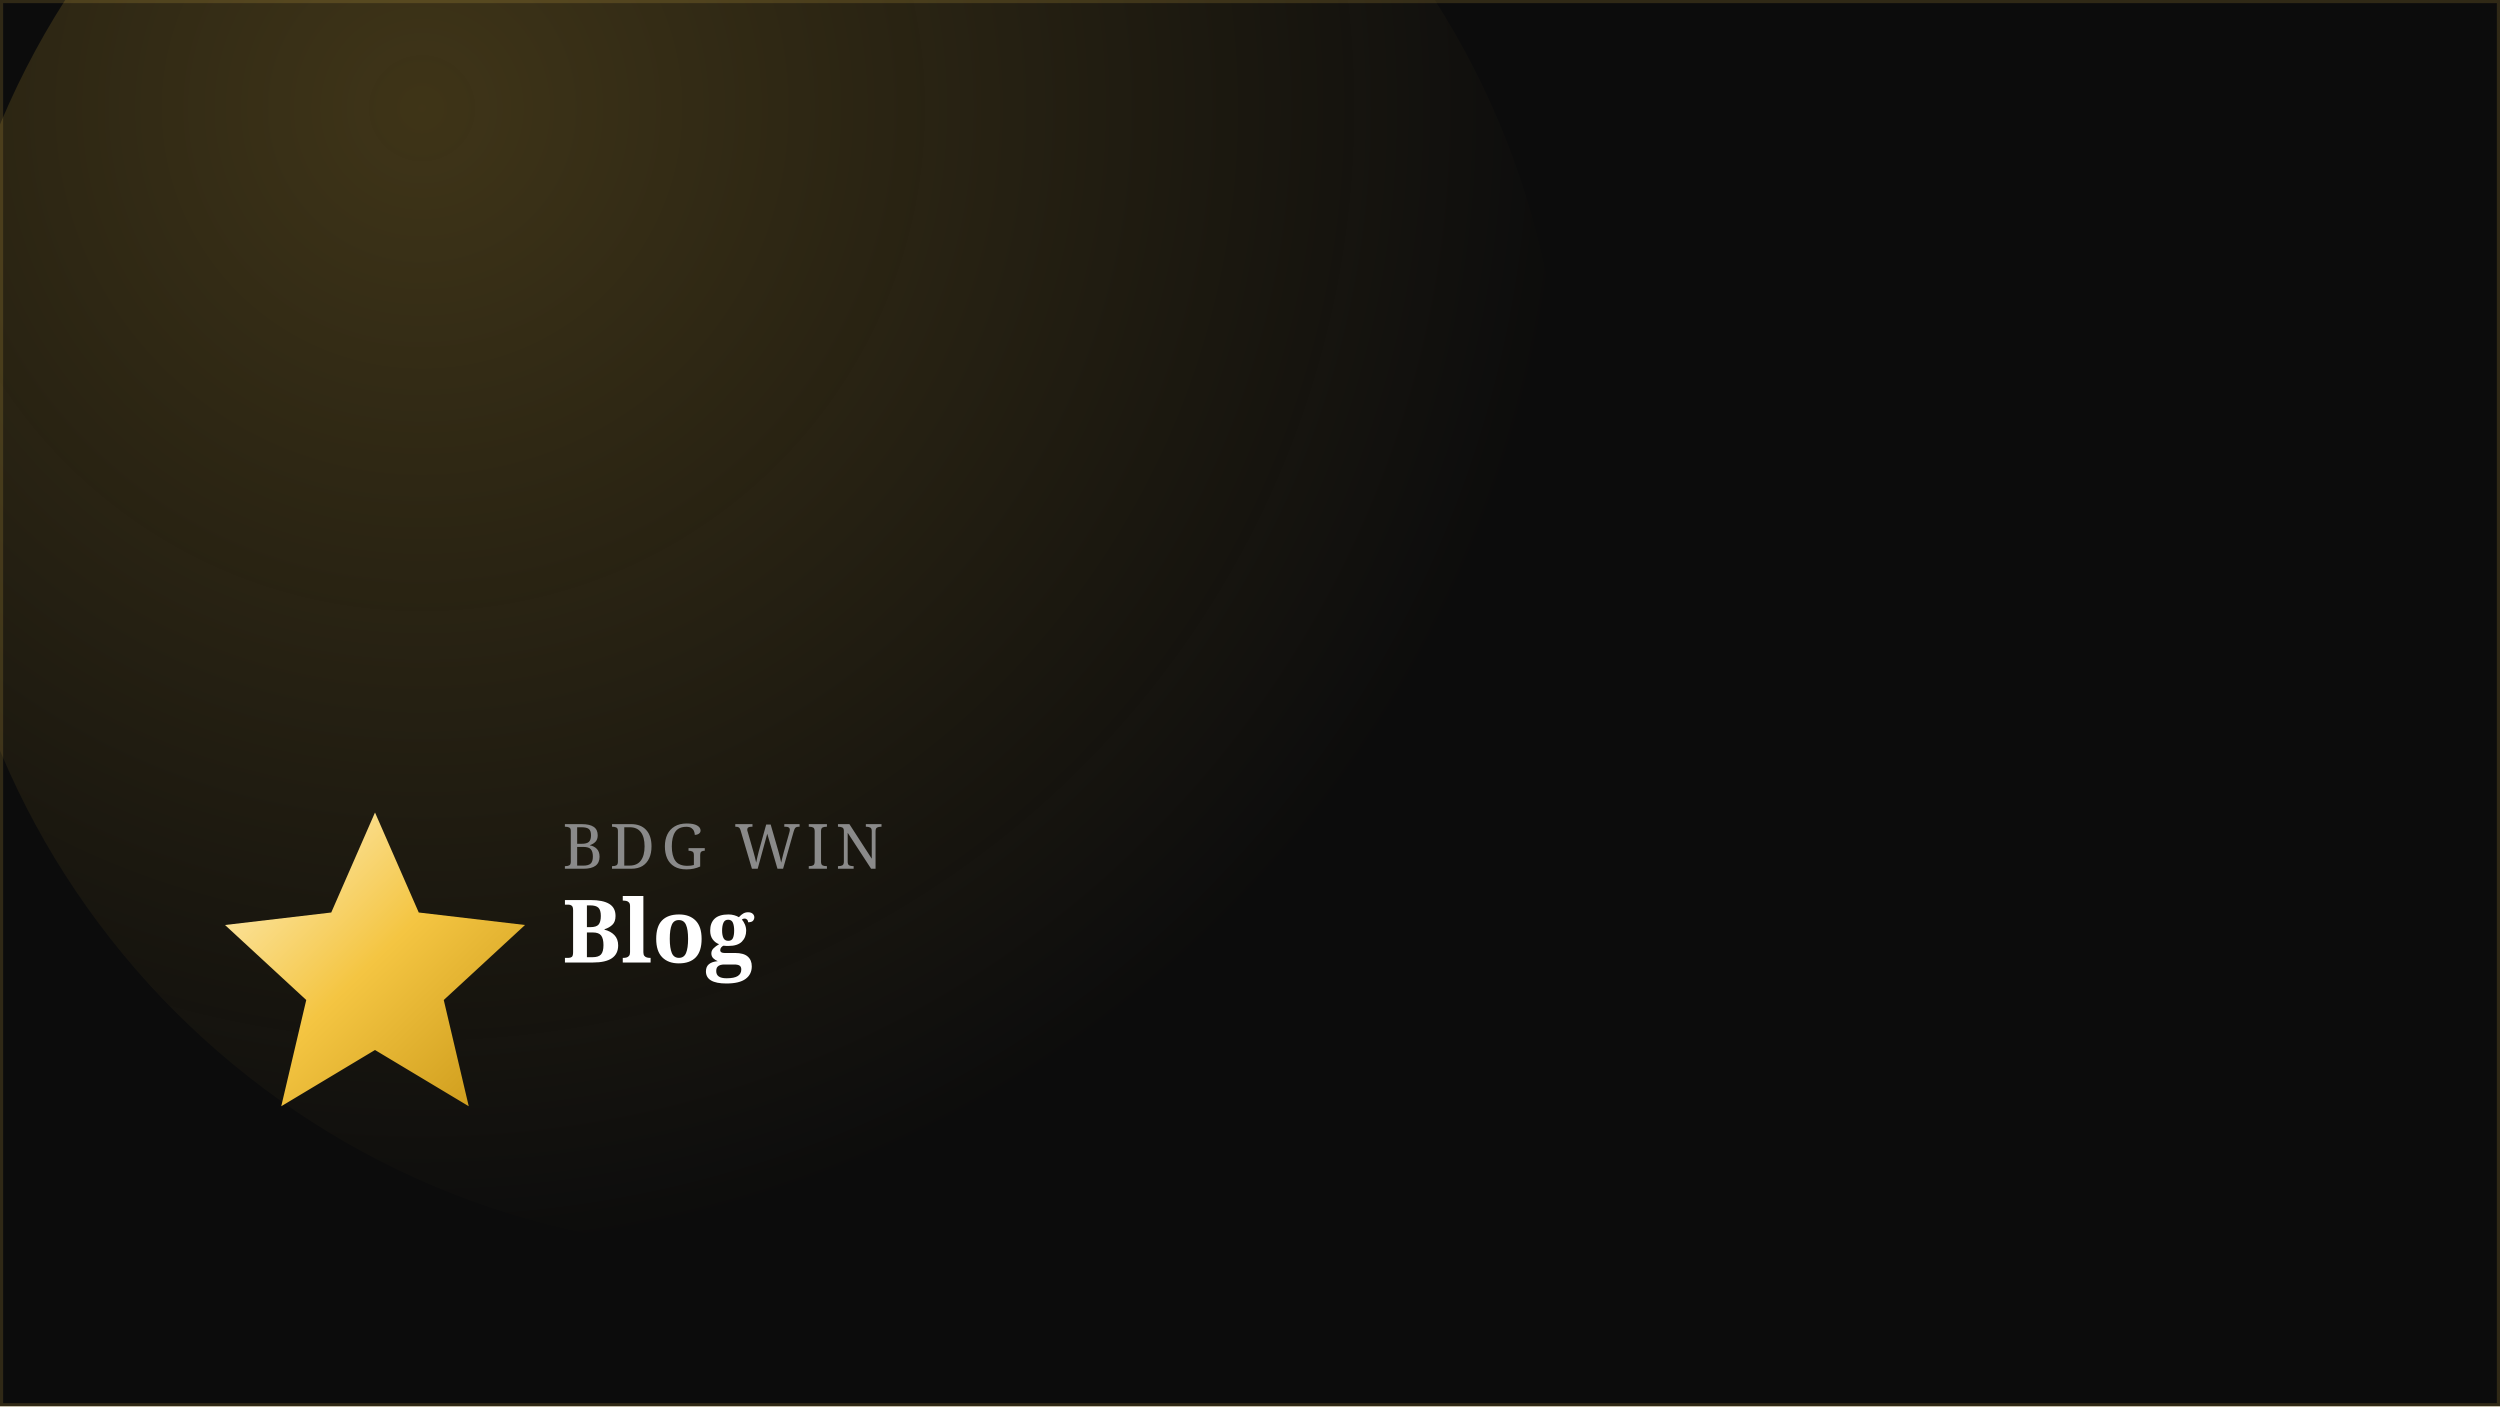
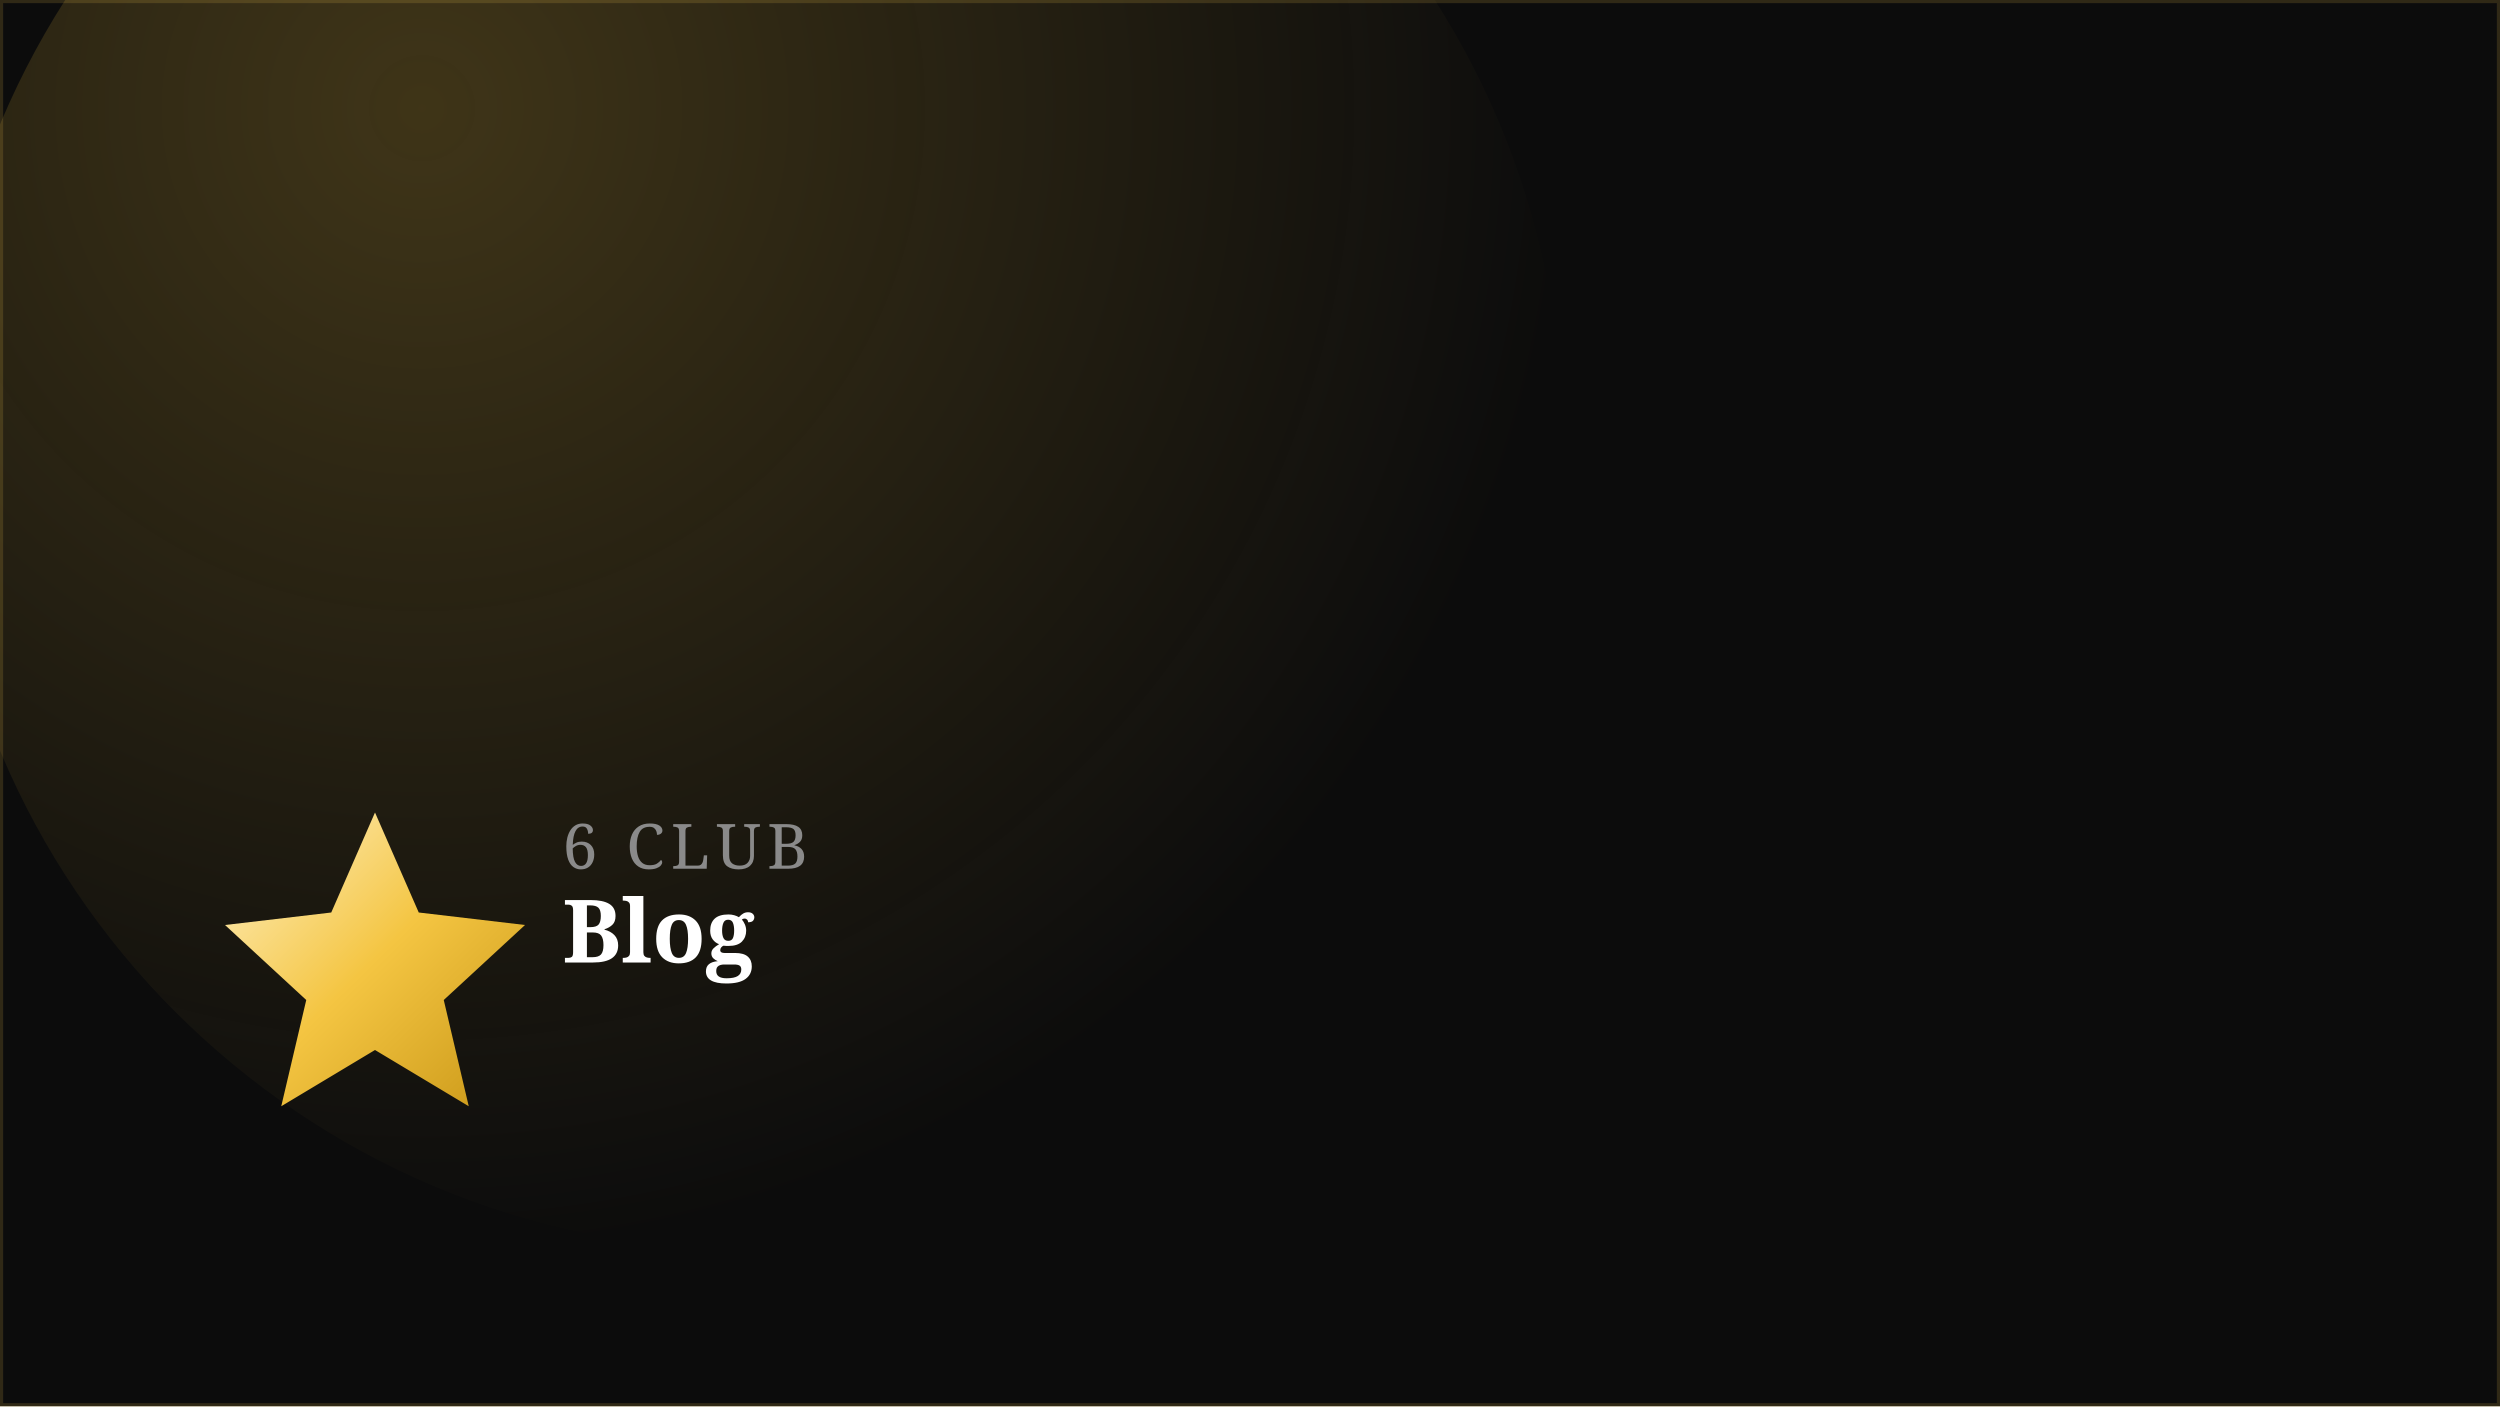
<svg xmlns="http://www.w3.org/2000/svg" viewBox="0 0 800 450" width="800" height="450">
  <defs>
    <linearGradient id="bcGold" x1="0" y1="0" x2="1" y2="1">
      <stop offset="0" stop-color="#FFF2C9" />
      <stop offset="0.5" stop-color="#F4C542" />
      <stop offset="1" stop-color="#C89616" />
    </linearGradient>
    <radialGradient id="bcGlow" cx="30%" cy="30%" r="70%">
      <stop offset="0" stop-color="#F4C542" stop-opacity="0.22" />
      <stop offset="1" stop-color="#F4C542" stop-opacity="0" />
    </radialGradient>
  </defs>
  <rect width="800" height="450" fill="#0c0c0c" />
  <circle cx="240" cy="140" r="260" fill="url(#bcGlow)" />
  <rect x="0" y="0" width="800" height="450" fill="none" stroke="rgba(255,212,80,.15)" stroke-width="2" />
  <path d="M120 260 L134 292 L168 296 L142 320 L150 354 L120 336 L90 354 L98 320 L72 296 L106 292 Z" fill="url(#bcGold)" />
-   <text x="180" y="278" font-family="Georgia, serif" font-size="20" fill="#8a8a8a" letter-spacing="2">BDG WIN</text>
+   <text x="180" y="278" font-family="Georgia, serif" font-size="20" fill="#8a8a8a" letter-spacing="2">6 CLUB</text>
  <text x="180" y="308" font-family="Georgia, serif" font-size="28" font-weight="700" fill="#ffffff">Blog</text>
</svg>
